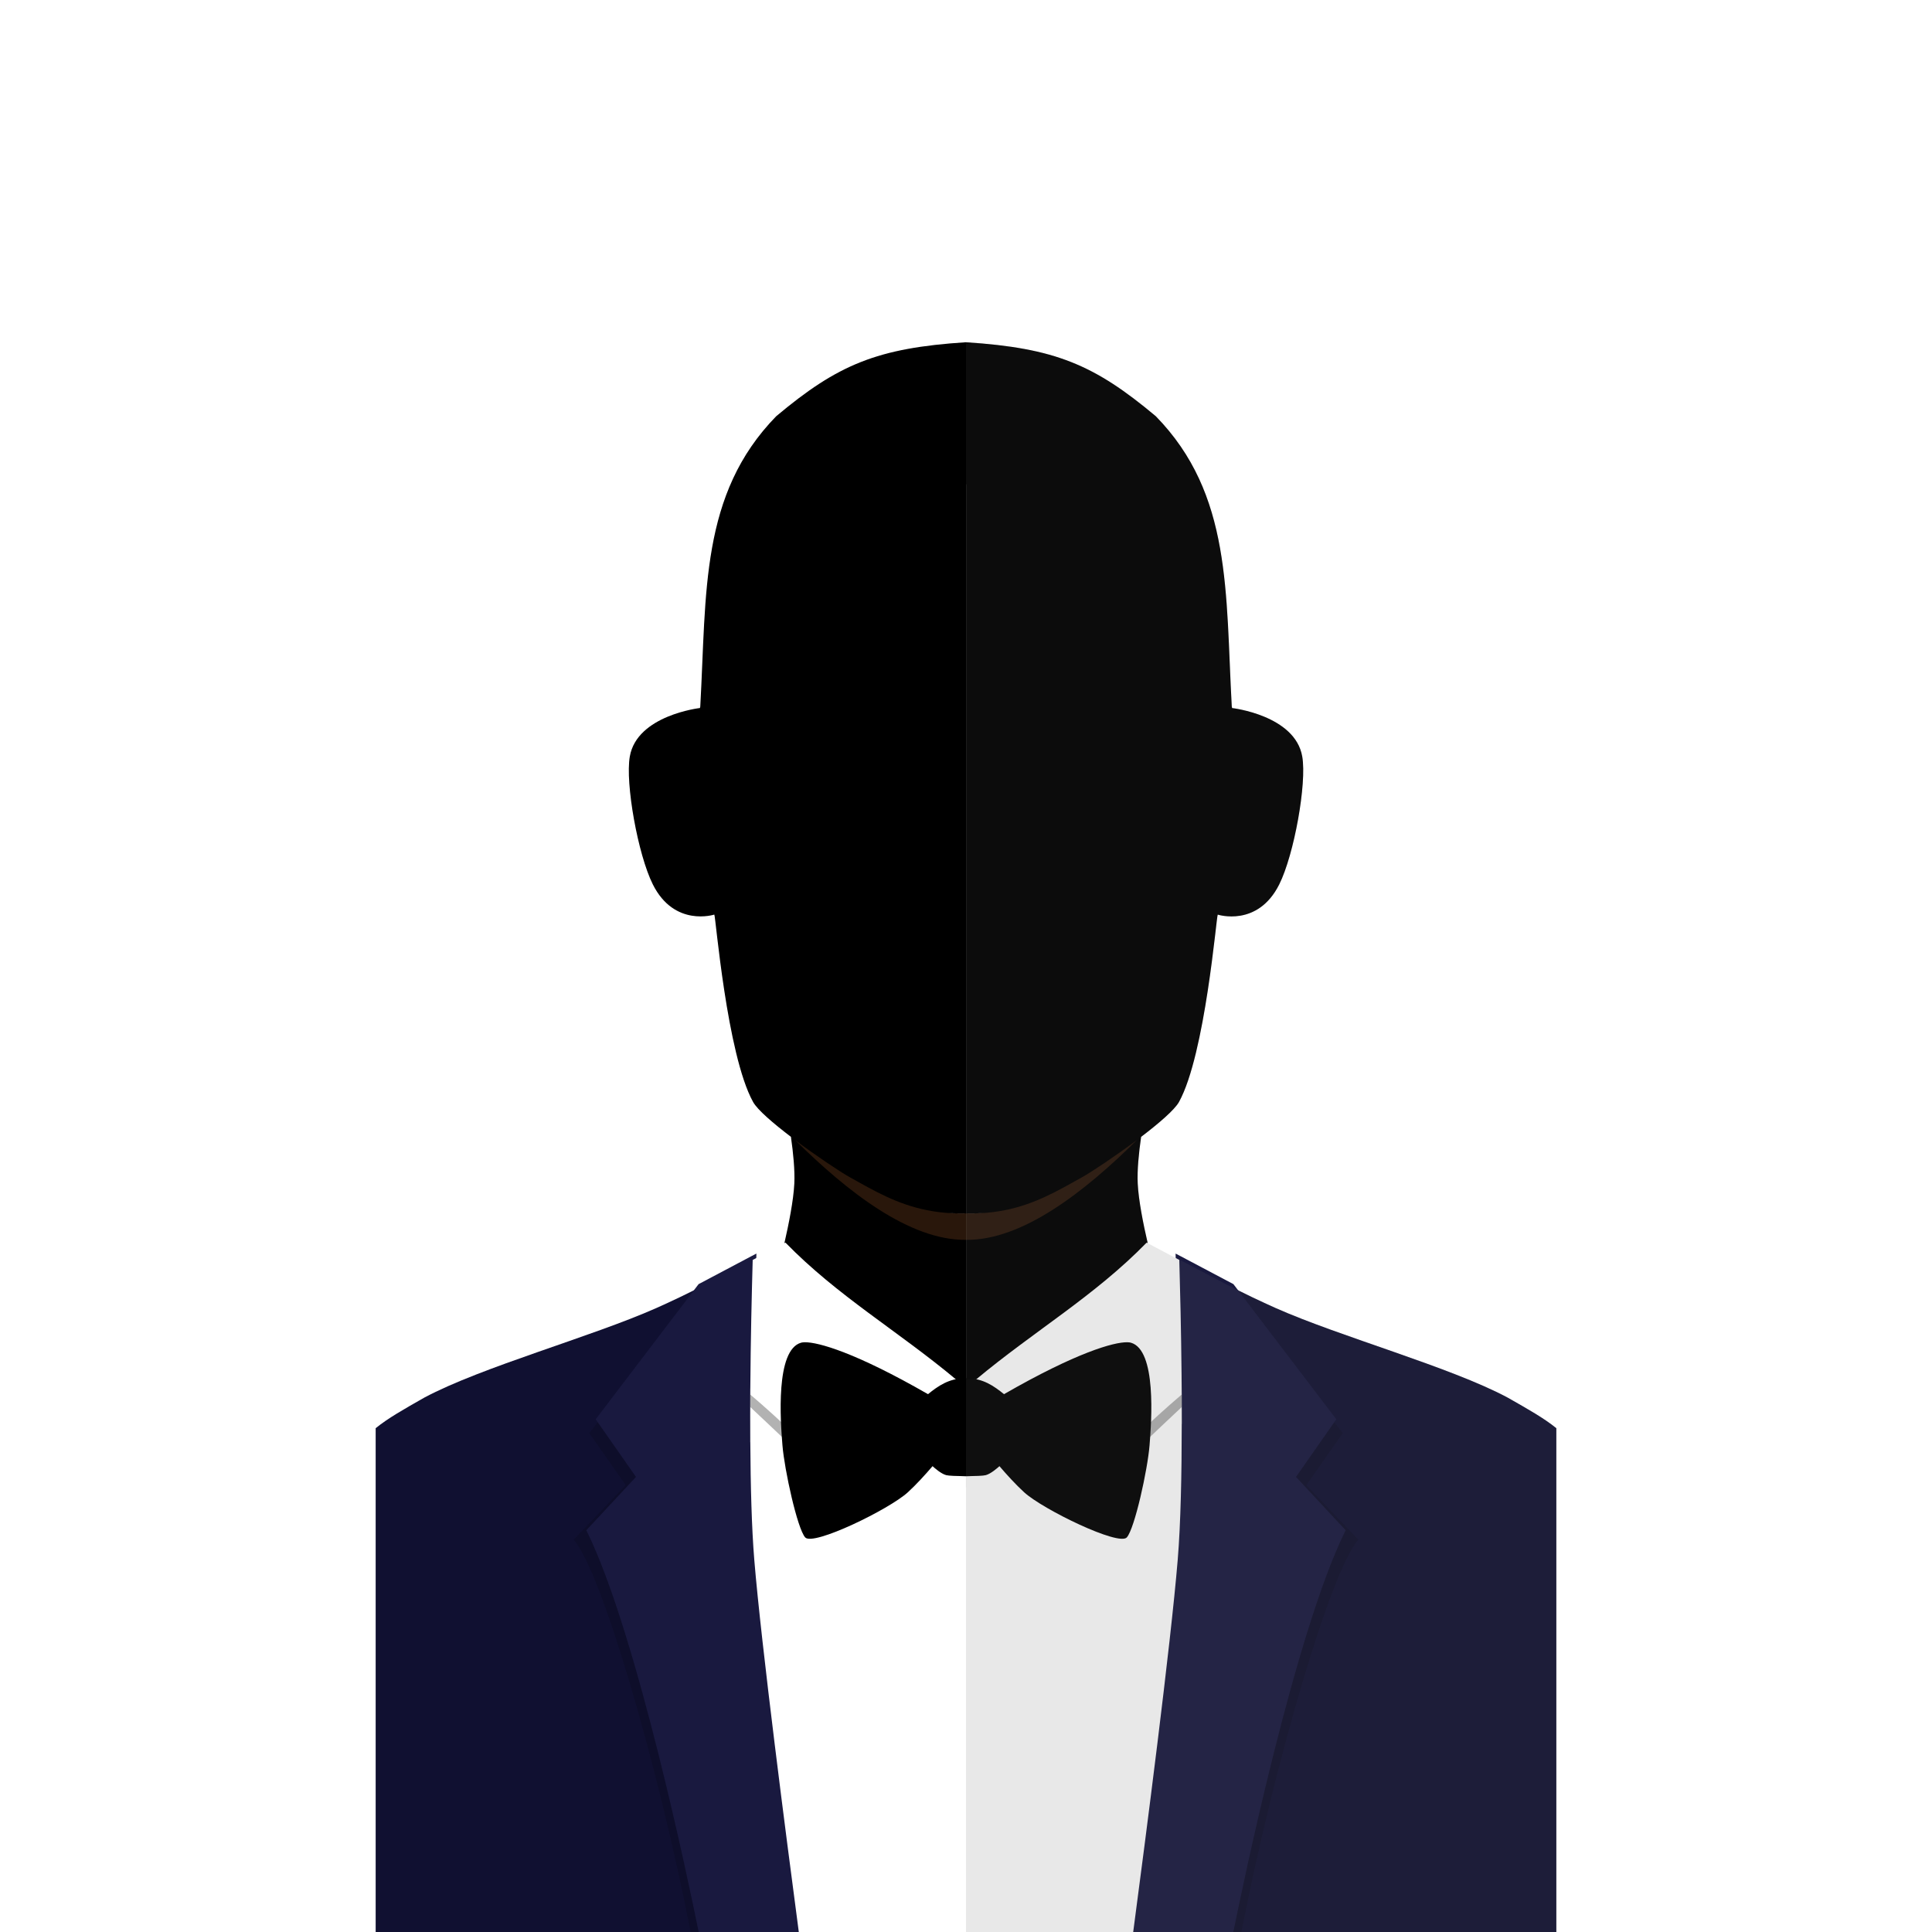
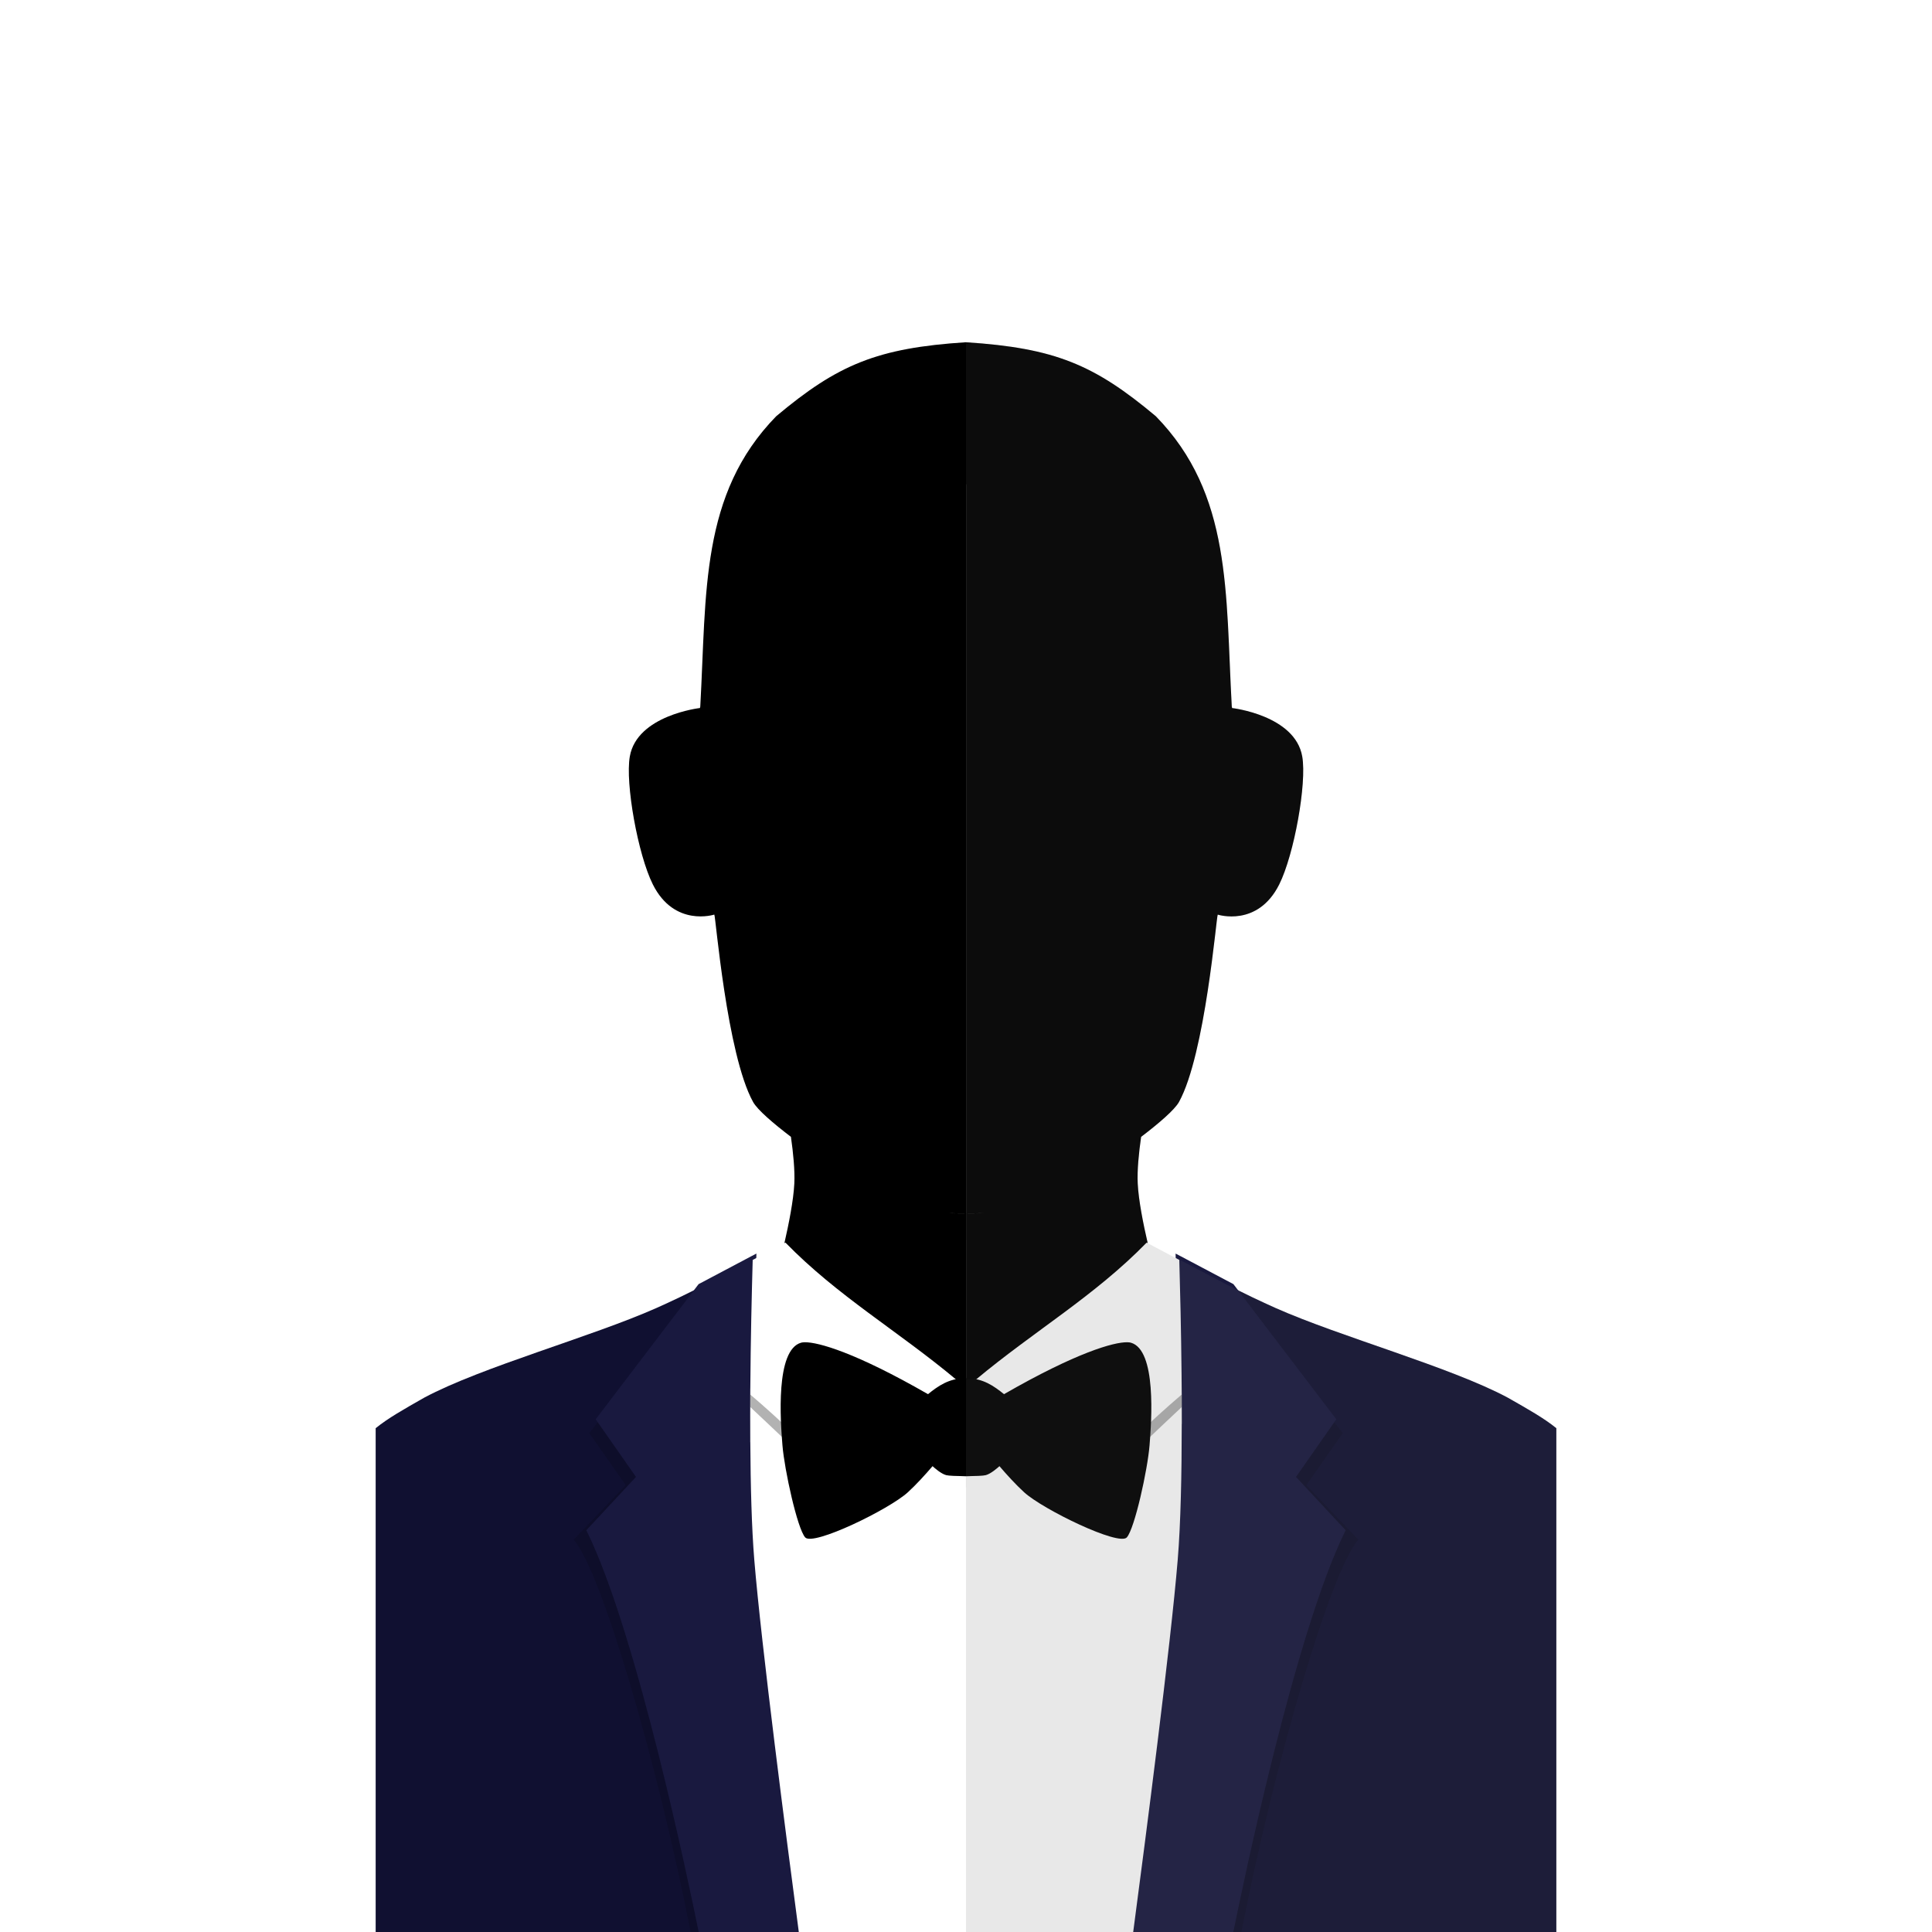
<svg xmlns="http://www.w3.org/2000/svg" height="500px" width="500px" viewBox="0 0 44 72" id="body-svg">
  <defs />
  <g id="Body" style="display: inline">
    <path id="Suit" d="M 12.275 47.871 C 11.685 48.184 10.975 48.518 10.467 48.744 C 8.058 49.815 3.955 50.94 1.816 52.083 C 1.054 52.516 0.459 52.852 0 53.225 L 0 72 L 12.173 72 C 11.822 70.262 9.874 60.867 8.009 57.051 L 9.871 55.051 L 8.515 52.895 L 12.275 47.871 z M 31.725 47.871 L 35.485 52.895 L 34.129 55.051 L 35.991 57.051 C 34.126 60.867 32.178 70.262 31.826 72 L 44 72 L 44 53.225 C 43.541 52.852 42.946 52.516 42.183 52.083 C 40.045 50.94 35.942 49.815 33.533 48.744 C 33.025 48.518 32.315 48.184 31.725 47.871 z " style="fill-rule: evenodd; fill: rgb(16, 16, 49)" />
    <path id="LapelShadow" d="M 8.362 52.896 L 7.962 53.407 L 9.32 55.347 L 7.38 57.379 C 8.412 58.533 10.529 65.793 11.739 72 L 12.173 72 C 11.822 70.263 9.874 60.868 8.009 57.052 L 9.871 55.052 L 8.362 52.896 z M 35.638 52.896 L 34.129 55.052 L 35.991 57.052 C 34.126 60.868 32.178 70.263 31.826 72 L 32.261 72 C 33.471 65.793 35.588 58.533 36.62 57.379 L 34.68 55.347 L 36.038 53.407 L 35.638 52.896 z " style="fill: rgb(0, 0, 0); fill-rule: evenodd; fill-opacity: 0.15" />
    <path id="Lapel" d="M 14.189 46.717 L 13.988 46.822 C 13.68 46.986 12.807 47.447 12.061 47.842 L 12.035 47.855 L 8.199 52.892 L 9.701 55.041 L 7.85 57.028 L 7.89 57.109 C 8.812 58.995 9.768 62.299 10.531 65.338 C 11.289 68.357 11.858 71.113 12.038 72 L 15.903 72 L 15.9 71.982 C 15.44 68.508 14.503 61.293 14.242 58.119 C 13.996 55.124 14.103 49.784 14.184 46.943 L 14.189 46.717 z M 29.811 46.717 L 29.816 46.943 C 29.897 49.784 30.004 55.124 29.758 58.119 C 29.497 61.293 28.56 68.508 28.1 71.982 L 28.097 72 L 31.963 72 C 32.143 71.113 32.711 68.357 33.469 65.338 C 34.232 62.299 35.188 58.995 36.109 57.109 L 36.149 57.028 L 34.299 55.041 L 35.801 52.892 L 31.965 47.855 L 31.94 47.842 C 31.193 47.447 30.32 46.986 30.012 46.822 L 29.811 46.717 z " style="fill-rule: evenodd; fill: rgb(25, 25, 63)" />
    <path id="Shirt" d="M 15.27 46.309 C 15.202 46.344 14.329 46.807 14.051 46.954 C 14.015 48.217 13.975 49.912 13.962 51.753 L 13.961 51.752 C 13.956 52.414 13.956 53.084 13.96 53.745 L 13.962 53.748 C 13.972 55.374 14.012 56.935 14.11 58.13 C 14.372 61.314 15.309 68.525 15.769 72 L 18.12 72 L 21.999 72 L 21.999 55.421 L 22.001 55.421 L 22.001 72 L 25.88 72 L 28.231 72 C 28.691 68.525 29.628 61.314 29.89 58.13 C 30.002 56.769 30.039 54.934 30.04 53.068 L 30.043 53.064 C 30.043 52.699 30.042 52.333 30.04 51.969 C 30.039 51.95 30.039 51.932 30.039 51.913 C 30.038 51.796 30.037 51.68 30.036 51.564 C 30.036 51.461 30.035 51.357 30.034 51.255 C 30.034 51.23 30.034 51.205 30.033 51.18 L 30.033 51.18 C 30.017 49.562 29.981 48.085 29.949 46.954 C 29.671 46.807 28.798 46.344 28.73 46.309 C 26.791 48.299 24.539 49.6 22.369 51.412 C 22.369 51.412 22.362 51.407 22.362 51.407 L 22.001 51.407 L 22.001 51.674 L 21.999 51.674 L 21.999 51.407 L 21.637 51.407 C 21.638 51.407 21.631 51.412 21.631 51.412 C 19.461 49.6 17.209 48.299 15.27 46.309 z M 14.838 52.743 C 14.988 52.879 15.139 53.018 15.292 53.162 C 15.445 53.306 15.599 53.453 15.755 53.605 C 15.911 53.757 16.068 53.912 16.227 54.072 C 16.385 54.231 16.545 54.395 16.706 54.563 C 16.867 54.73 17.029 54.902 17.193 55.079 C 17.356 55.255 17.52 55.436 17.686 55.621 C 17.52 55.436 17.356 55.255 17.193 55.079 C 17.029 54.902 16.867 54.73 16.706 54.563 C 16.545 54.395 16.385 54.231 16.227 54.072 C 16.068 53.912 15.911 53.757 15.755 53.605 C 15.599 53.453 15.445 53.306 15.292 53.162 C 15.139 53.018 14.988 52.879 14.838 52.743 z M 29.162 52.743 C 29.012 52.879 28.861 53.018 28.708 53.162 C 28.555 53.306 28.401 53.453 28.245 53.605 C 28.089 53.757 27.931 53.912 27.773 54.072 C 27.614 54.231 27.455 54.395 27.294 54.563 C 27.133 54.73 26.97 54.902 26.807 55.079 C 26.644 55.255 26.48 55.436 26.314 55.621 C 26.254 55.532 26.193 55.444 26.132 55.358 C 26.193 55.444 26.254 55.532 26.314 55.621 C 26.48 55.436 26.644 55.255 26.807 55.079 C 26.97 54.902 27.133 54.73 27.294 54.563 C 27.455 54.395 27.614 54.231 27.773 54.072 C 27.931 53.912 28.089 53.757 28.245 53.605 C 28.401 53.453 28.555 53.306 28.708 53.162 C 28.861 53.018 29.012 52.879 29.162 52.743 z M 19.252 53.641 C 19.123 53.783 18.991 53.931 18.86 54.085 C 18.794 54.162 18.728 54.24 18.662 54.32 C 18.596 54.4 18.53 54.481 18.465 54.564 C 18.407 54.636 18.35 54.709 18.293 54.783 C 18.35 54.709 18.407 54.636 18.465 54.564 C 18.53 54.482 18.596 54.4 18.662 54.32 C 18.728 54.241 18.794 54.162 18.86 54.085 C 18.992 53.931 19.123 53.783 19.252 53.641 z M 25.394 54.389 C 25.431 54.434 25.467 54.479 25.503 54.524 C 25.467 54.479 25.431 54.434 25.394 54.389 z M 25.575 54.613 C 25.613 54.661 25.65 54.71 25.688 54.758 C 25.651 54.71 25.613 54.661 25.575 54.613 z M 18.24 54.852 C 18.197 54.907 18.155 54.964 18.113 55.02 C 18.155 54.964 18.197 54.908 18.24 54.852 z M 25.769 54.863 C 25.814 54.923 25.859 54.983 25.904 55.043 C 25.859 54.983 25.814 54.923 25.769 54.863 z M 25.935 55.084 C 25.988 55.157 26.042 55.231 26.095 55.305 C 26.042 55.231 25.988 55.157 25.935 55.084 z M 18.056 55.097 C 18.011 55.158 17.966 55.221 17.921 55.283 C 17.966 55.221 18.011 55.158 18.056 55.097 z " style="fill-rule: evenodd; fill: rgb(255, 255, 255)" />
    <path id="CollarShadow" d="M 30.032 51.18 C 30.034 51.424 30.037 51.664 30.039 51.913 C 30.037 51.668 30.036 51.422 30.033 51.18 L 30.032 51.18 z M 21.999 51.674 L 21.999 55.195 L 21.999 55.421 L 22.001 55.421 L 22.001 55.195 L 22.001 51.674 L 21.999 51.674 z M 13.961 51.752 C 13.956 52.414 13.956 53.084 13.96 53.745 L 13.962 53.748 C 13.96 53.313 13.959 52.874 13.96 52.436 C 14.382 52.831 17.292 55.566 17.678 56.024 L 17.697 56.046 C 17.757 56.006 17.82 55.927 17.916 55.831 C 18.159 55.588 19.068 54.471 19.436 53.945 L 20.193 55.195 L 19.252 53.641 C 18.734 54.209 18.191 54.873 17.686 55.621 C 16.363 54.141 15.103 52.943 13.96 51.969 C 13.961 51.895 13.962 51.826 13.962 51.753 L 13.961 51.752 z M 30.04 51.969 C 28.897 52.943 27.637 54.141 26.314 55.621 C 25.807 54.871 25.265 54.208 24.748 53.641 L 24.564 53.945 C 24.932 54.471 25.841 55.588 26.084 55.831 C 26.18 55.927 26.243 56.006 26.303 56.046 L 26.322 56.024 C 26.708 55.566 29.618 52.831 30.04 52.436 C 30.04 52.646 30.04 52.857 30.04 53.068 L 30.043 53.064 C 30.043 52.699 30.042 52.333 30.04 51.969 z " style="fill: rgb(0, 0, 0); fill-rule: evenodd; fill-opacity: 0.304" />
    <g id="TieGroup" style="display: none">
      <path id="Tie" d="M 20.389,55.195 18.12,72 h 3.879 V 55.195 Z m 1.611,0 V 72 h 3.879 L 23.61,55.195 Z" style="fill-rule: evenodd" />
      <path id="TieKnot" d="m 21.637,51.407 c 0.023,-0.007 -1.103,0.811 -2.391,2.226 l 0.946,1.562 h 1.806 v -3.788 z m 0.363,0 v 3.788 h 1.806 l 0.946,-1.562 c -1.288,-1.415 -2.413,-2.233 -2.391,-2.226 z" style="fill-rule: evenodd" />
      <path id="TieTint" d="M 20.389,55.195 18.12,72 h 3.879 V 55.195 Z m 1.611,0 V 72 h 3.879 L 23.61,55.195 Z" style="fill: rgb(0, 0, 0); fill-opacity: 0.15; fill-rule: evenodd" />
    </g>
    <g id="BowtieGroup" style="display: inline">
      <path d="m 15.995,50.022 c -0.056,6.37e-4 -0.101,0.006 -0.136,0.015 -0.968,0.265 -0.773,2.923 -0.699,3.83 0.074,0.907 0.552,3.091 0.846,3.427 0.294,0.336 3.127,-1.042 3.826,-1.68 0.319,-0.292 0.653,-0.66 0.922,-0.975 3.6e-4,3.26e-4 7.05e-4,7.4e-4 0.001,10e-4 0.058,0.053 0.315,0.286 0.513,0.335 0.085,0.021 0.357,0.034 0.732,0.04 0.375,-0.006 0.647,-0.018 0.732,-0.04 0.198,-0.05 0.455,-0.283 0.513,-0.335 3.28e-4,-2.93e-4 6.73e-4,-7.07e-4 0.001,-10e-4 0.269,0.315 0.603,0.683 0.922,0.975 0.699,0.638 3.531,2.016 3.826,1.68 0.294,-0.336 0.773,-2.52 0.846,-3.427 0.074,-0.907 0.268,-3.565 -0.699,-3.83 -0.034,-0.009 -0.079,-0.015 -0.136,-0.015 -0.499,-0.006 -1.883,0.379 -4.589,1.935 -0.375,-0.302 -0.782,-0.596 -1.416,-0.596 -0.634,0 -1.041,0.294 -1.416,0.596 -2.706,-1.556 -4.09,-1.94 -4.589,-1.935 z" id="Bowtie" style="fill-rule: evenodd" />
      <path d="m 20.579,51.961 c -0.336,0.269 -0.285,1.579 -0.151,2.049 0.068,0.239 0.16,0.48 0.327,0.631 0.058,0.053 0.315,0.286 0.513,0.335 0.085,0.021 0.357,0.034 0.732,0.04 0.375,-0.006 0.647,-0.018 0.732,-0.04 0.198,-0.05 0.455,-0.283 0.513,-0.335 0.167,-0.151 0.259,-0.392 0.327,-0.631 0.134,-0.47 0.185,-1.781 -0.151,-2.049 -0.377,-0.303 -0.784,-0.6 -1.421,-0.6 -0.637,0 -1.044,0.296 -1.421,0.6 z m -3.483,1.139 c -0.09,0.002 -0.145,0.029 -0.162,0.096 -0.46,1.789 1.983,0.496 2.755,0.647 0.178,0.035 0.365,0.049 0.548,0.05 -0.041,-0.212 -0.092,-0.309 -0.095,-0.592 -1.598,0.261 -2.656,-0.209 -3.046,-0.202 z m 9.785,0 c -0.408,0.01 -1.456,0.458 -3.023,0.202 -0.003,0.282 -0.054,0.38 -0.095,0.592 0.183,-0.002 0.371,-0.015 0.548,-0.05 0.773,-0.151 3.215,1.142 2.755,-0.647 -0.019,-0.073 -0.082,-0.099 -0.186,-0.096 z" id="BowtieShadow" style="fill: rgb(0, 0, 0); fill-opacity: 0.13; fill-rule: evenodd" />
    </g>
    <path id="Head" d="m 22,12.754 c -3.311,0.214 -4.781,0.835 -7.072,2.757 -2.841,2.911 -2.594,6.565 -2.831,10.823 -10e-4,0.004 -0.013,0.052 -0.013,0.052 0,0 -2.345,0.267 -2.613,1.807 -0.174,0.998 0.301,3.652 0.858,4.766 0.804,1.607 2.291,1.125 2.291,1.125 0.048,0.028 0.463,5.204 1.444,6.981 0.161,0.293 0.749,0.797 1.412,1.302 0.086,0.602 0.15,1.25 0.126,1.741 -0.031,0.626 -0.206,1.506 -0.37,2.221 0.004,-0.002 0.037,-0.02 0.039,-0.021 1.94,1.99 4.191,3.291 6.362,5.104 0.004,-0.004 0.007,-0.006 0.006,-0.006 h 0.362 v -6.188 c -0.118,0.003 -0.232,0.003 -0.345,5.17e-4 0.112,0.003 0.227,0.003 0.345,-5.17e-4 v -27.168 c 3.6e-4,-2e-5 7.14e-4,2.2e-5 10e-4,0 3.2e-4,2.2e-5 6.73e-4,-2e-5 0.001,0 v 27.168 c 0.118,0.003 0.232,0.003 0.345,5.17e-4 -0.112,0.003 -0.227,0.003 -0.345,-5.17e-4 v 6.188 h 0.362 c -0.001,-3e-4 0.001,0.002 0.006,0.006 2.171,-1.812 4.422,-3.113 6.362,-5.104 0.002,0.001 0.035,0.019 0.039,0.021 C 28.606,45.615 28.431,44.735 28.4,44.109 c -0.025,-0.492 0.04,-1.139 0.126,-1.741 0.662,-0.504 1.25,-1.009 1.412,-1.302 0.981,-1.778 1.396,-6.953 1.444,-6.981 0,0 1.487,0.482 2.291,-1.125 0.557,-1.114 1.032,-3.768 0.858,-4.766 -0.268,-1.54 -2.613,-1.807 -2.613,-1.807 0,0 -0.012,-0.047 -0.013,-0.052 -0.237,-4.258 0.01,-7.912 -2.831,-10.823 -2.292,-1.922 -3.761,-2.543 -7.072,-2.757 z m -6.464,29.66 c 0.069,0.052 0.139,0.105 0.209,0.157 -0.07,-0.052 -0.14,-0.104 -0.209,-0.157 z m 0.265,0.198 c 0.167,0.123 0.334,0.242 0.498,0.358 -0.164,-0.116 -0.331,-0.235 -0.498,-0.358 z m 12.397,0 c -0.171,0.126 -0.341,0.248 -0.508,0.366 0.167,-0.118 0.338,-0.24 0.508,-0.366 z m -0.585,0.42 c -0.155,0.108 -0.303,0.21 -0.443,0.305 0.141,-0.095 0.289,-0.196 0.443,-0.305 z m -11.213,0.01 c 0.156,0.109 0.307,0.213 0.449,0.308 -0.142,-0.096 -0.292,-0.198 -0.449,-0.308 z m 0.535,0.366 c 0.147,0.098 0.285,0.188 0.402,0.262 -0.117,-0.074 -0.253,-0.163 -0.402,-0.262 z m 10.112,0.011 c -0.146,0.097 -0.278,0.183 -0.394,0.256 0.113,-0.072 0.251,-0.161 0.394,-0.256 z m -9.654,0.286 c 0.046,0.029 0.092,0.058 0.131,0.081 0.053,0.032 0.098,0.059 0.136,0.08 -0.038,-0.021 -0.084,-0.048 -0.136,-0.08 -0.039,-0.023 -0.086,-0.053 -0.131,-0.081 z m 9.076,0.084 c -0.05,0.03 -0.095,0.056 -0.131,0.076 0.036,-0.02 0.081,-0.046 0.131,-0.076 z M 18.13,44.126 c 0.128,0.071 0.258,0.141 0.389,0.21 -0.131,-0.069 -0.26,-0.139 -0.389,-0.21 z m 7.74,0 c -0.128,0.071 -0.257,0.141 -0.389,0.21 0.131,-0.069 0.261,-0.139 0.389,-0.21 z m -4.775,1.056 c 0.042,0.004 0.084,0.009 0.127,0.013 -0.043,-0.004 -0.085,-0.008 -0.127,-0.013 z m 1.81,0 c -0.042,0.005 -0.084,0.009 -0.127,0.013 0.043,-0.004 0.085,-0.008 0.127,-0.013 z m -1.572,0.022 c 0.097,0.007 0.196,0.012 0.298,0.015 -0.052,-0.001 -0.103,-0.003 -0.154,-0.006 -0.003,-1.57e-4 -0.006,-3.56e-4 -0.009,-5.17e-4 -0.045,-0.002 -0.09,-0.005 -0.134,-0.009 z m 1.334,0 c -0.044,0.003 -0.089,0.006 -0.134,0.009 -0.003,1.61e-4 -0.006,3.6e-4 -0.009,5.17e-4 -0.05,0.003 -0.101,0.004 -0.153,0.006 0.101,-0.003 0.199,-0.008 0.296,-0.015 z" style="fill-rule: evenodd" />
-     <path id="NeckShadow" d="m 15.625,42.48 c 1.954,1.935 4.277,3.751 6.375,3.725 2.099,0.026 4.422,-1.79 6.375,-3.725 -0.818,0.613 -1.706,1.201 -2.032,1.382 -0.001,7e-4 -0.003,0.002 -0.004,0.003 h -5.17e-4 c -0.175,0.097 -0.35,0.196 -0.528,0.294 -0.059,0.033 -0.119,0.065 -0.178,0.097 -0.866,0.468 -1.805,0.892 -3.1,0.957 -3.2e-4,1.8e-5 -6.93e-4,-1.7e-5 -0.001,0 -10e-4,4.3e-5 -0.002,-4.2e-5 -0.003,0 -0.002,1.28e-4 -0.005,4.04e-4 -0.007,5.17e-4 -0.048,0.002 -0.097,0.004 -0.146,0.006 -0.018,4.6e-4 -0.037,6.82e-4 -0.055,10e-4 -0.031,5.63e-4 -0.063,8.64e-4 -0.095,0.001 -0.027,1.52e-4 -0.054,1.52e-4 -0.081,0 -0.048,-3e-4 -0.097,-7.67e-4 -0.146,-0.002 h -5.16e-4 -5.17e-4 c -0.049,0.001 -0.098,0.002 -0.146,0.002 -0.027,1.52e-4 -0.054,1.52e-4 -0.081,0 -0.032,-1.69e-4 -0.063,-4.7e-4 -0.095,-0.001 -0.018,-3.52e-4 -0.037,-5.74e-4 -0.055,-10e-4 -0.049,-0.001 -0.098,-0.003 -0.146,-0.006 -0.002,-1.13e-4 -0.005,-3.89e-4 -0.007,-5.17e-4 -8.5e-4,-4.2e-5 -0.002,4.3e-5 -0.003,0 -3.4e-4,-1.7e-5 -7.13e-4,1.8e-5 -0.001,0 -1.295,-0.065 -2.234,-0.489 -3.1,-0.957 -0.06,-0.032 -0.119,-0.065 -0.178,-0.097 -0.177,-0.098 -0.352,-0.197 -0.528,-0.294 h -5.17e-4 c -9.99e-4,-6.7e-4 -0.003,-0.002 -0.004,-0.003 -0.326,-0.181 -1.214,-0.77 -2.032,-1.382 z" style="fill: rgb(160, 90, 44); fill-opacity: 0.261; fill-rule: evenodd" />
+     <path id="NeckShadow" d="m 15.625,42.48 c 1.954,1.935 4.277,3.751 6.375,3.725 2.099,0.026 4.422,-1.79 6.375,-3.725 -0.818,0.613 -1.706,1.201 -2.032,1.382 -0.001,7e-4 -0.003,0.002 -0.004,0.003 h -5.17e-4 c -0.175,0.097 -0.35,0.196 -0.528,0.294 -0.059,0.033 -0.119,0.065 -0.178,0.097 -0.866,0.468 -1.805,0.892 -3.1,0.957 -3.2e-4,1.8e-5 -6.93e-4,-1.7e-5 -0.001,0 -10e-4,4.3e-5 -0.002,-4.2e-5 -0.003,0 -0.002,1.28e-4 -0.005,4.04e-4 -0.007,5.17e-4 -0.048,0.002 -0.097,0.004 -0.146,0.006 -0.018,4.6e-4 -0.037,6.82e-4 -0.055,10e-4 -0.031,5.63e-4 -0.063,8.64e-4 -0.095,0.001 -0.027,1.52e-4 -0.054,1.52e-4 -0.081,0 -0.048,-3e-4 -0.097,-7.67e-4 -0.146,-0.002 h -5.16e-4 -5.17e-4 c -0.049,0.001 -0.098,0.002 -0.146,0.002 -0.027,1.52e-4 -0.054,1.52e-4 -0.081,0 -0.032,-1.69e-4 -0.063,-4.7e-4 -0.095,-0.001 -0.018,-3.52e-4 -0.037,-5.74e-4 -0.055,-10e-4 -0.049,-0.001 -0.098,-0.003 -0.146,-0.006 -0.002,-1.13e-4 -0.005,-3.89e-4 -0.007,-5.17e-4 -8.5e-4,-4.2e-5 -0.002,4.3e-5 -0.003,0 -3.4e-4,-1.7e-5 -7.13e-4,1.8e-5 -0.001,0 -1.295,-0.065 -2.234,-0.489 -3.1,-0.957 -0.06,-0.032 -0.119,-0.065 -0.178,-0.097 -0.177,-0.098 -0.352,-0.197 -0.528,-0.294 h -5.17e-4 c -9.99e-4,-6.7e-4 -0.003,-0.002 -0.004,-0.003 -0.326,-0.181 -1.214,-0.77 -2.032,-1.382 z" style="fill: #000000; fill-opacity: 0.2; fill-rule: evenodd" />
    <path d="m 28.729,46.309 c 0.068,0.036 0.941,0.498 1.219,0.645 0.005,0.186 0.011,0.402 0.016,0.606 -0.005,-0.208 -0.011,-0.433 -0.016,-0.621 0.285,0.151 1.08,0.571 1.784,0.944 l -0.008,-0.011 c 0.59,0.312 1.3,0.646 1.808,0.872 2.409,1.071 6.512,2.197 8.651,3.339 0.762,0.433 1.357,0.77 1.816,1.142 V 72 H 32.26 v 5.16e-4 H 31.826 28.23 V 72 H 25.879 22 v -16.805 -3.788 h 0.362 c -0.001,-3.39e-4 0.001,0.002 0.006,0.006 2.171,-1.812 4.422,-3.113 6.362,-5.104 z" id="RightTint" style="fill: rgb(102, 102, 102); fill-opacity: 0.15; fill-rule: evenodd" />
    <path d="m 22,12.754 v 5.297 c 3.6e-4,2e-5 7.06e-4,-2.1e-5 10e-4,0 v 27.168 h -5.17e-4 -5.16e-4 v 0.986 c 2.76e-4,4e-6 7.23e-4,-5e-6 0.001,0 v 5.202 h 0.362 c -0.001,-3e-4 0.001,0.002 0.006,0.006 2.171,-1.812 4.422,-3.113 6.362,-5.104 0.002,0.001 0.035,0.019 0.039,0.021 -0.164,-0.715 -0.339,-1.594 -0.37,-2.221 -0.025,-0.492 0.04,-1.139 0.126,-1.741 0.662,-0.504 1.25,-1.009 1.412,-1.302 0.981,-1.778 1.396,-6.953 1.444,-6.981 0,0 1.487,0.482 2.291,-1.125 0.557,-1.114 1.032,-3.768 0.858,-4.766 C 34.263,26.653 31.917,26.386 31.917,26.386 c 0,0 -0.012,-0.047 -0.013,-0.051 -0.237,-4.258 0.01,-7.913 -2.831,-10.824 -2.292,-1.922 -3.761,-2.543 -7.072,-2.757 z" id="HeadTint" style="         fill: rgb(102, 102, 102);         fill-opacity: 0.123;         fill-rule: evenodd;       " />
  </g>
</svg>
